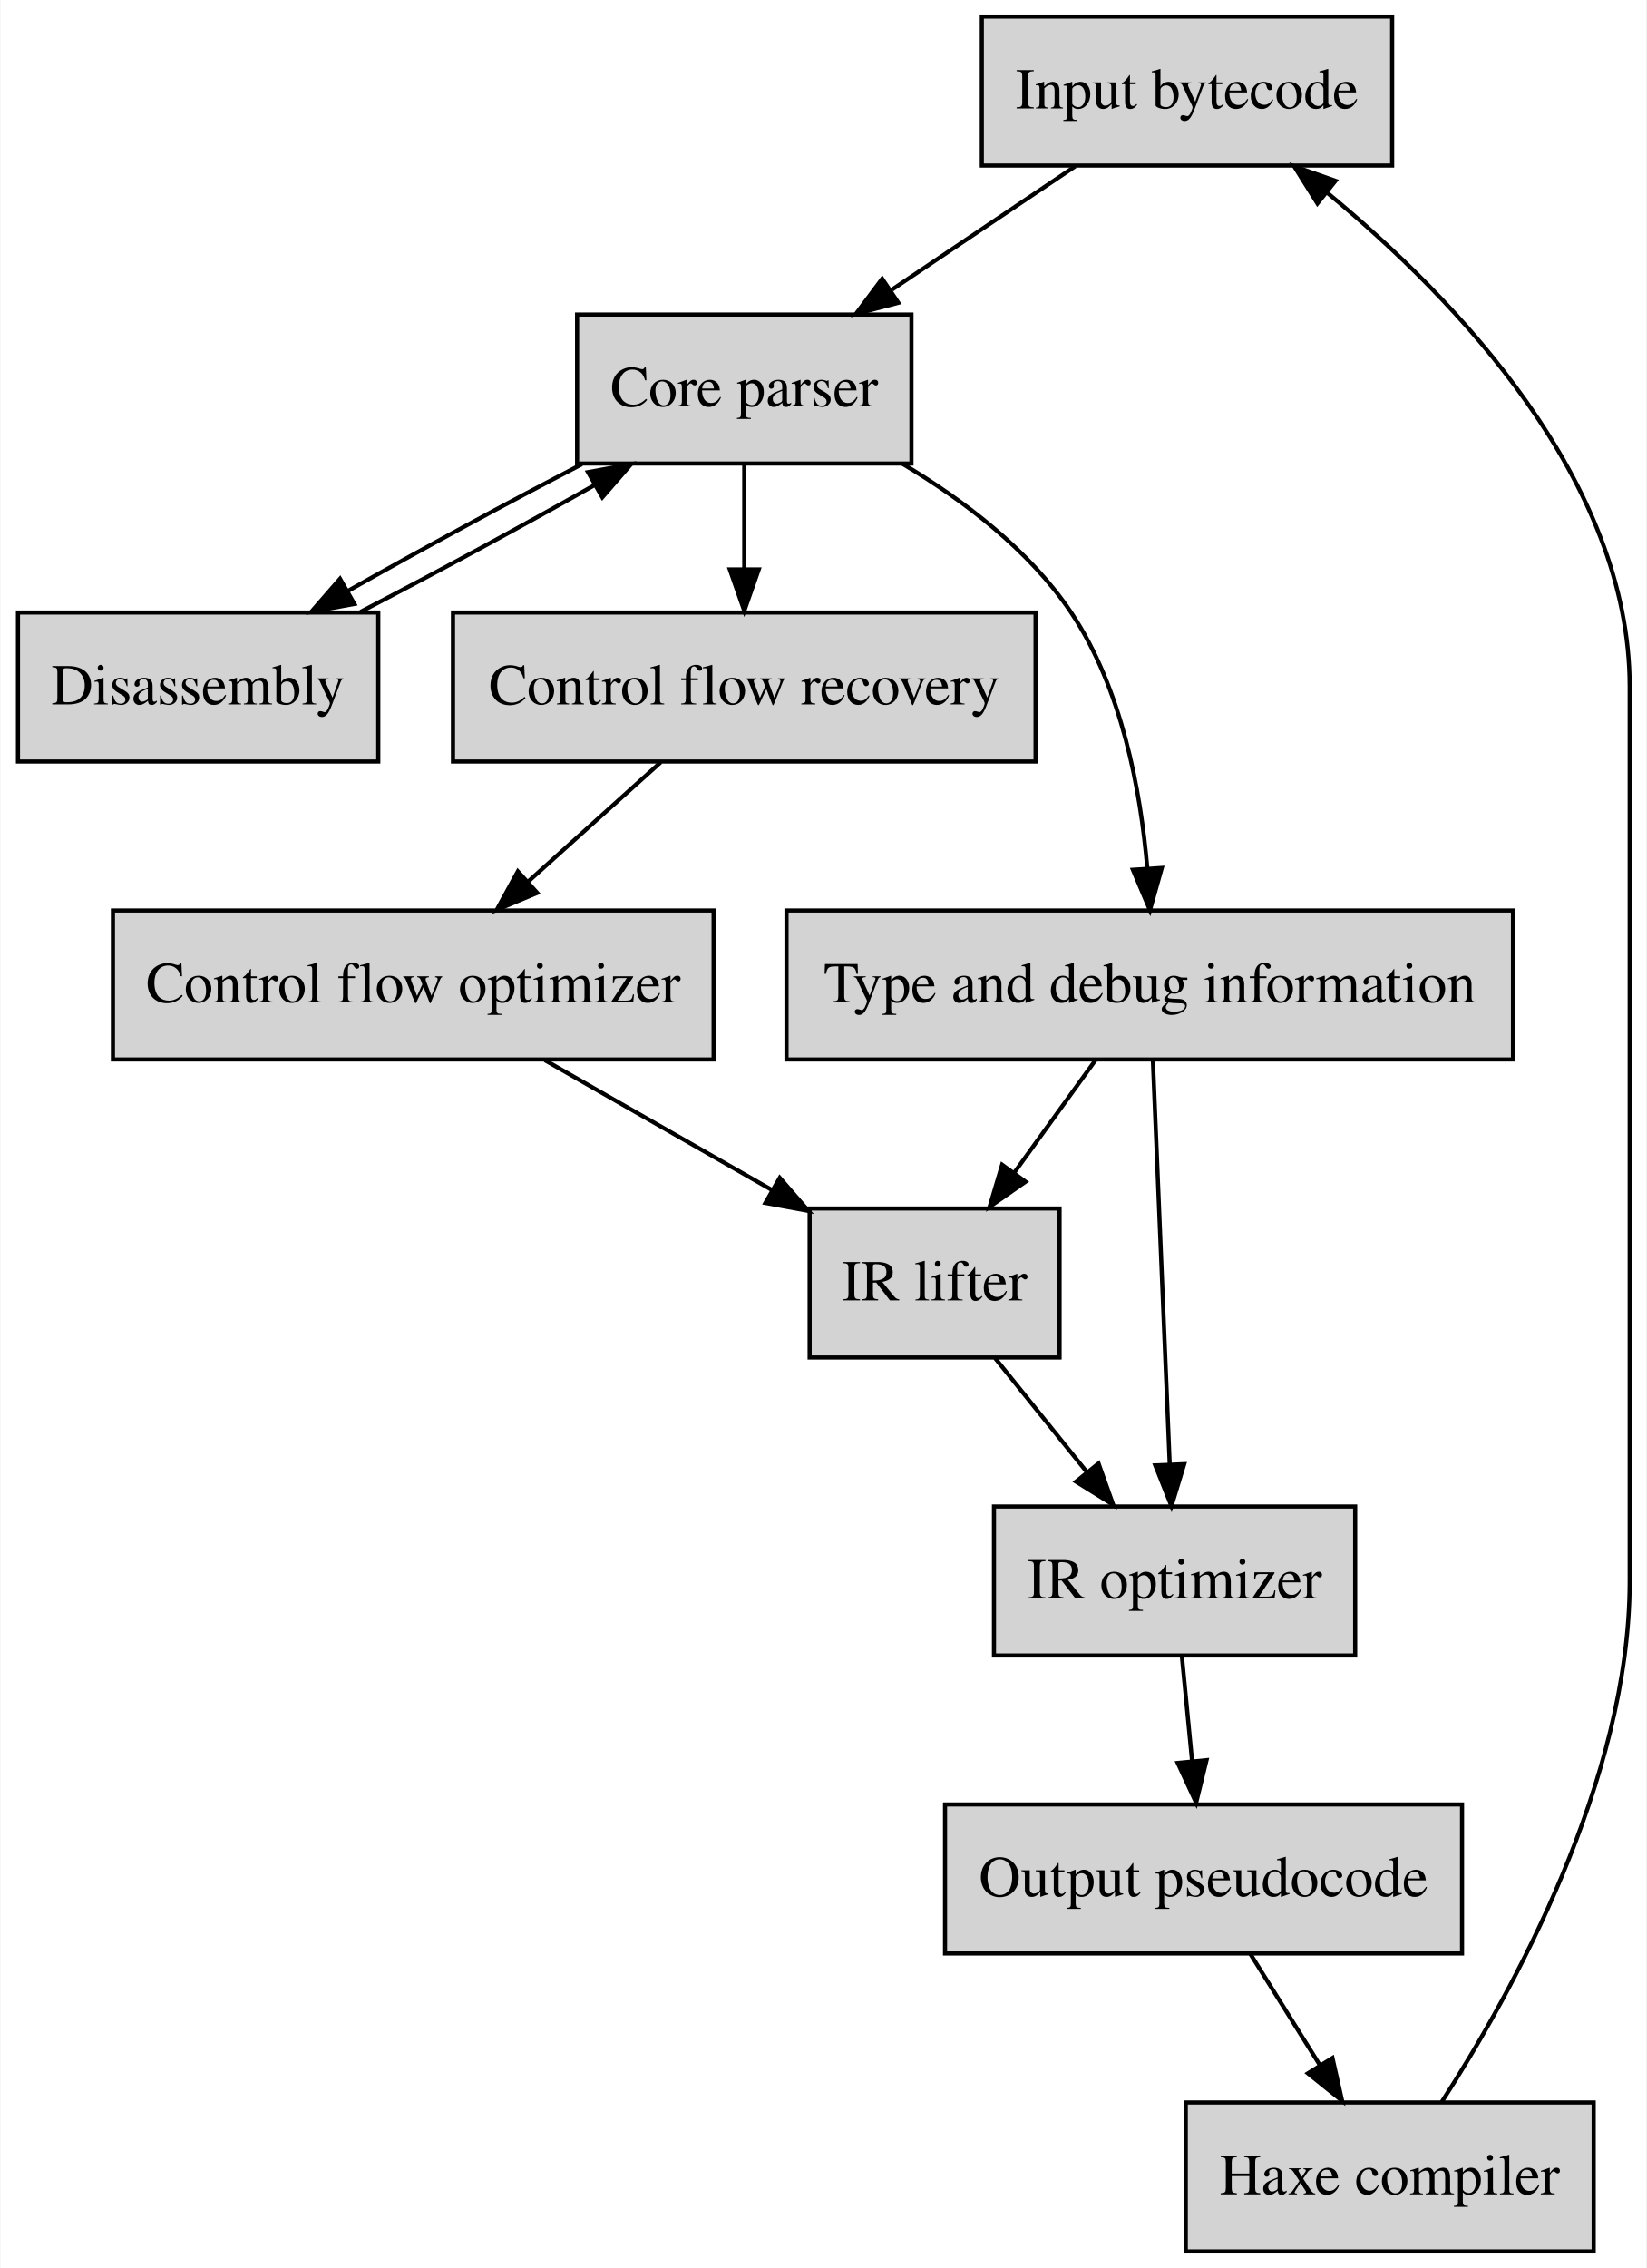
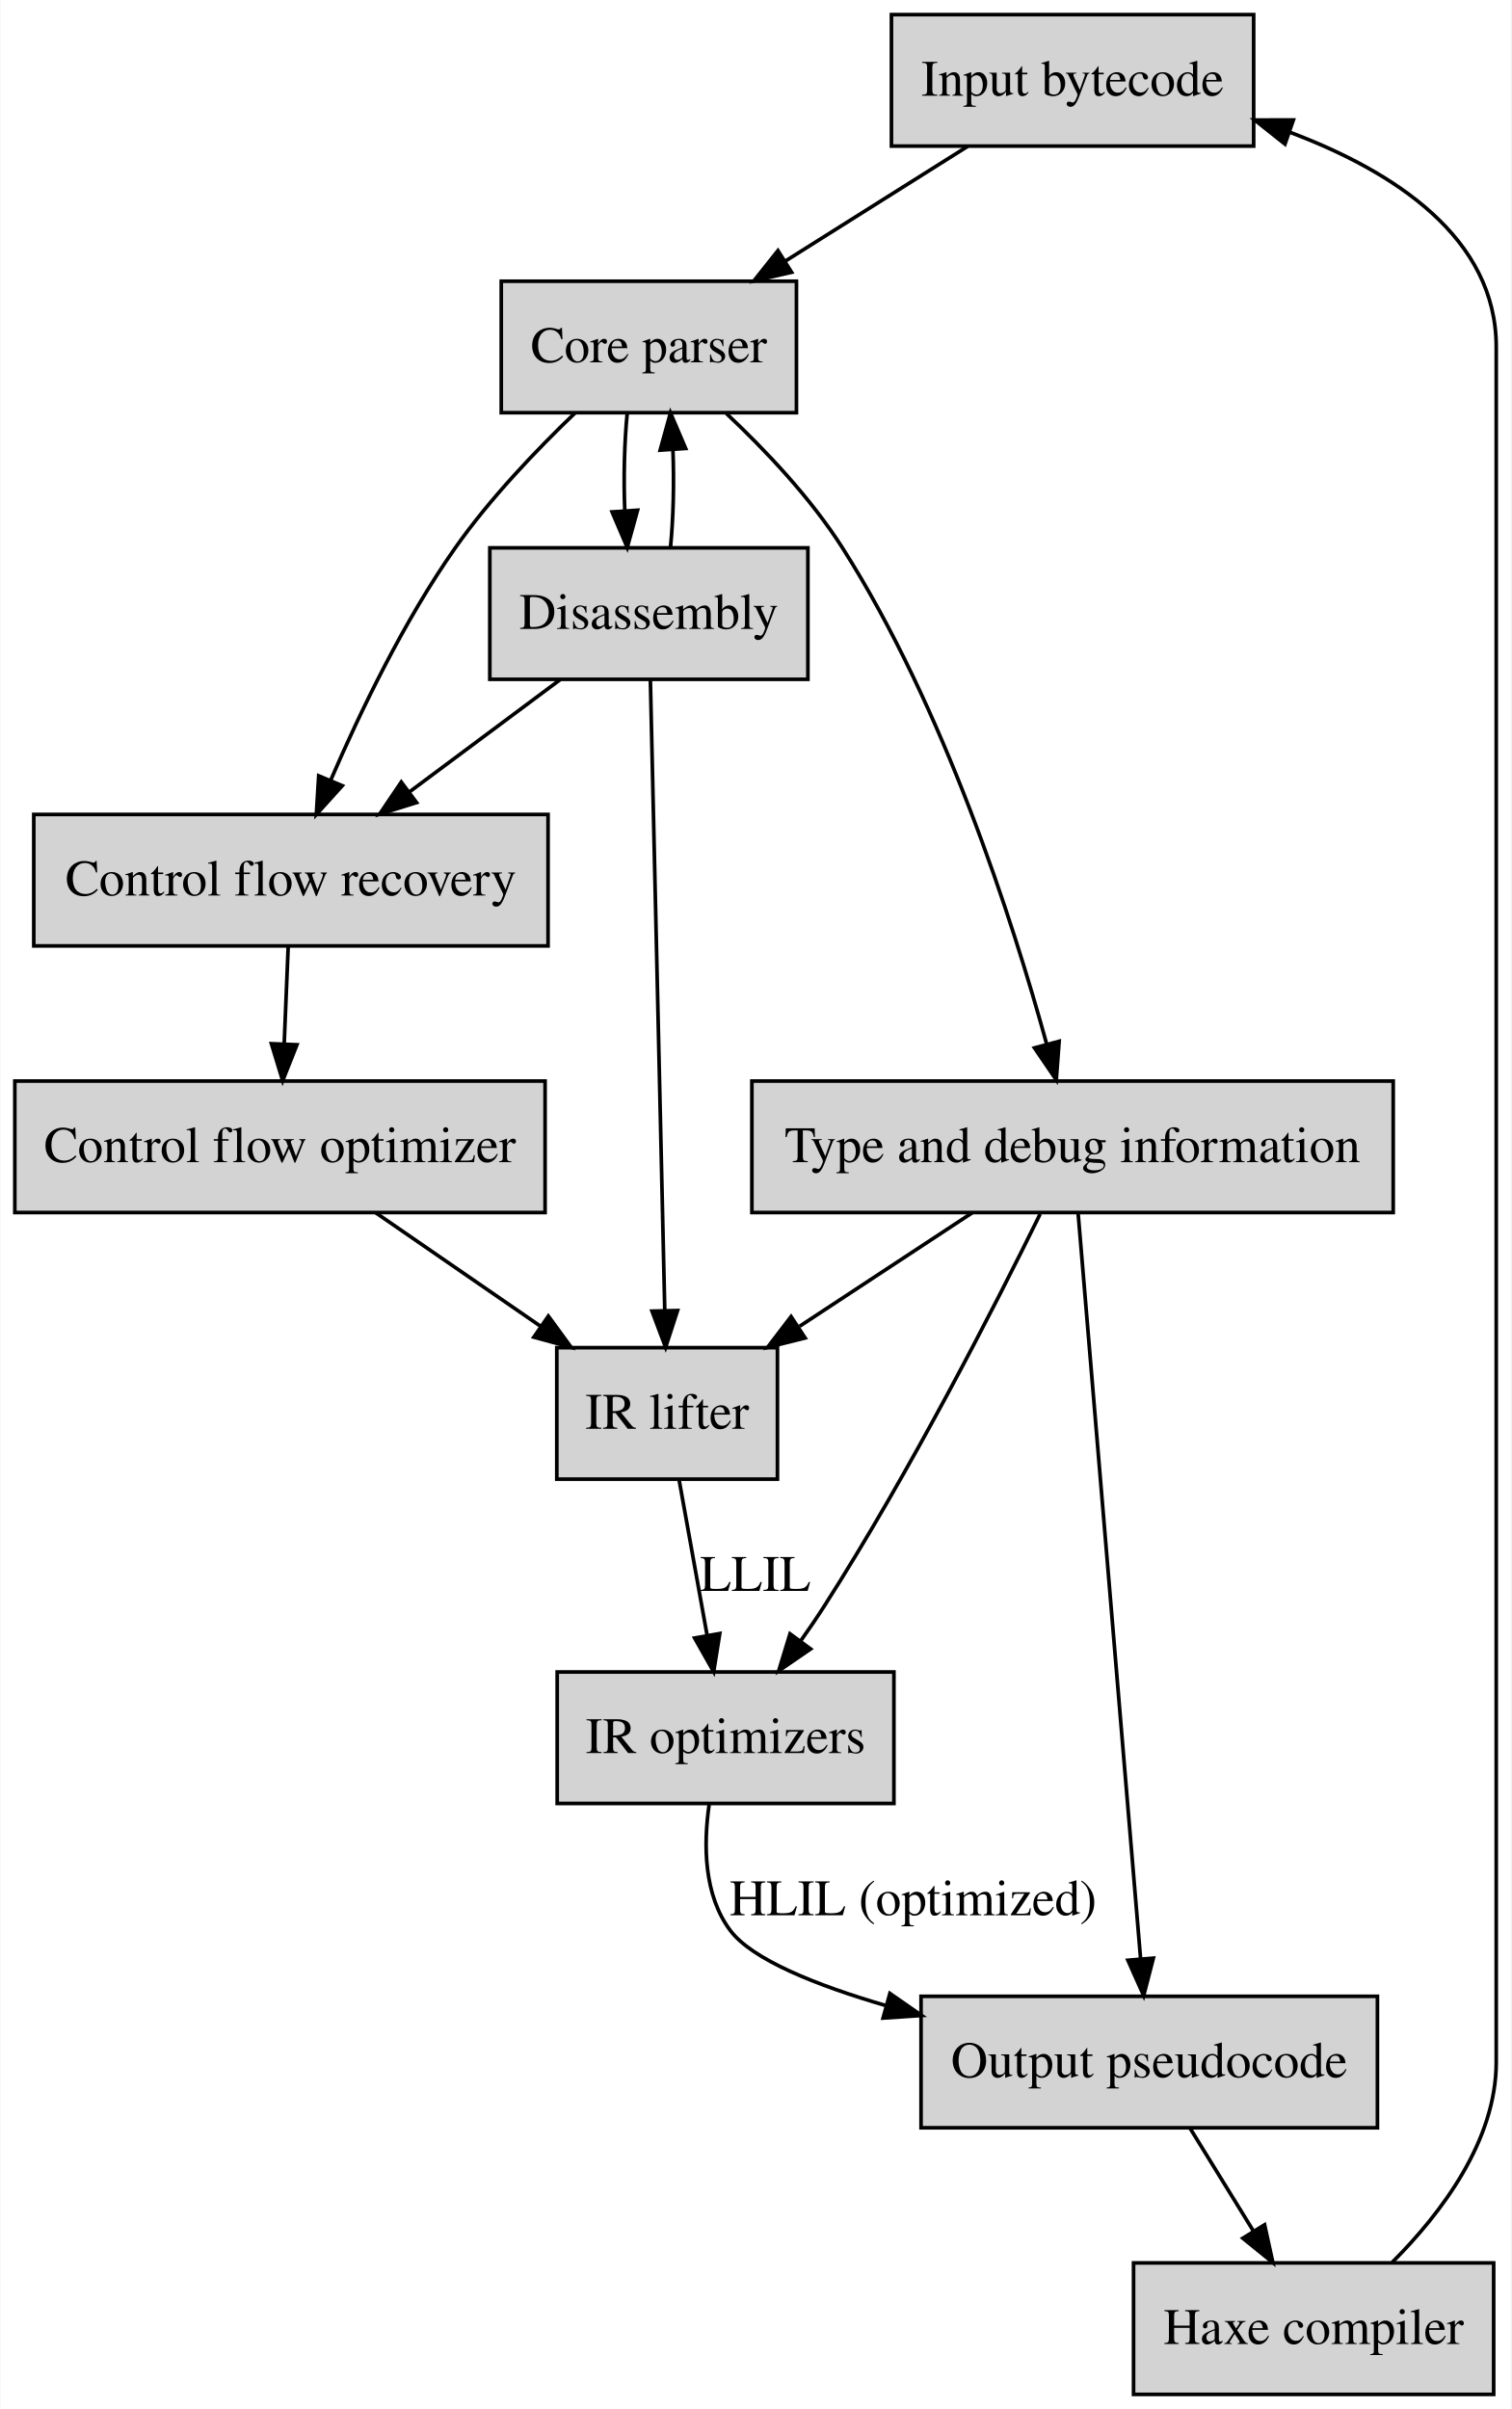
- <svg xmlns="http://www.w3.org/2000/svg" width="398pt" height="548pt" viewBox="0.00 0.00 397.77 548.00">
-   <g id="graph0" class="graph" transform="scale(1 1) rotate(0) translate(4 544)">
-     <polygon fill="#ffffff" stroke="transparent" points="-4,4 -4,-544 393.771,-544 393.771,4 -4,4" />
+ <svg xmlns="http://www.w3.org/2000/svg" width="414pt" height="660pt" viewBox="0.00 0.00 413.54 659.60">
+   <g id="graph0" class="graph" transform="scale(1 1) rotate(0) translate(4 655.6)">
+     <polygon fill="#ffffff" stroke="transparent" points="-4,4 -4,-655.6 409.544,-655.6 409.544,4 -4,4" />
    <g id="node1" class="node">
-       <polygon fill="#d3d3d3" stroke="#000000" points="332.357,-540 233.184,-540 233.184,-504 332.357,-504 332.357,-540" />
-       <text text-anchor="middle" x="282.771" y="-517.8" font-family="Times,serif" font-size="14.00" fill="#000000">Input bytecode</text>
+       <polygon fill="#d3d3d3" stroke="#000000" points="339.131,-651.6 239.958,-651.6 239.958,-615.6 339.131,-615.6 339.131,-651.6" />
+       <text text-anchor="middle" x="289.544" y="-629.4" font-family="Times,serif" font-size="14.00" fill="#000000">Input bytecode</text>
    </g>
    <g id="node2" class="node">
-       <polygon fill="#d3d3d3" stroke="#000000" points="216.178,-468 135.364,-468 135.364,-432 216.178,-432 216.178,-468" />
-       <text text-anchor="middle" x="175.771" y="-445.8" font-family="Times,serif" font-size="14.00" fill="#000000">Core parser</text>
+       <polygon fill="#d3d3d3" stroke="#000000" points="213.951,-578.6 133.137,-578.6 133.137,-542.6 213.951,-542.6 213.951,-578.6" />
+       <text text-anchor="middle" x="173.544" y="-556.4" font-family="Times,serif" font-size="14.00" fill="#000000">Core parser</text>
    </g>
    <g id="edge1" class="edge">
-       <path fill="none" stroke="#000000" d="M255.77,-503.831C242.338,-494.793 225.923,-483.748 211.467,-474.02" />
-       <polygon fill="#000000" stroke="#000000" points="213.013,-470.842 202.763,-468.163 209.105,-476.649 213.013,-470.842" />
+       <path fill="none" stroke="#000000" d="M260.87,-615.555C245.812,-606.079 227.176,-594.351 210.991,-584.166" />
+       <polygon fill="#000000" stroke="#000000" points="212.618,-581.054 202.291,-578.69 208.89,-586.979 212.618,-581.054" />
    </g>
    <g id="node3" class="node">
-       <polygon fill="#d3d3d3" stroke="#000000" points="87.313,-396 .228,-396 .228,-360 87.313,-360 87.313,-396" />
-       <text text-anchor="middle" x="43.771" y="-373.8" font-family="Times,serif" font-size="14.00" fill="#000000">Disassembly</text>
+       <polygon fill="#d3d3d3" stroke="#000000" points="217.087,-505.6 130.002,-505.6 130.002,-469.6 217.087,-469.6 217.087,-505.6" />
+       <text text-anchor="middle" x="173.544" y="-483.4" font-family="Times,serif" font-size="14.00" fill="#000000">Disassembly</text>
    </g>
    <g id="edge2" class="edge">
-       <path fill="none" stroke="#000000" d="M136.509,-431.831C118.563,-422.537 97.5,-411.121 79.943,-401.197" />
-       <polygon fill="#000000" stroke="#000000" points="81.538,-398.077 71.117,-396.163 78.07,-404.158 81.538,-398.077" />
+       <path fill="none" stroke="#000000" d="M167.629,-542.555C166.83,-534.483 166.605,-524.776 166.952,-515.782" />
+       <polygon fill="#000000" stroke="#000000" points="170.452,-515.901 167.624,-505.69 163.468,-515.436 170.452,-515.901" />
    </g>
    <g id="node4" class="node">
-       <polygon fill="#d3d3d3" stroke="#000000" points="246.173,-396 105.369,-396 105.369,-360 246.173,-360 246.173,-396" />
-       <text text-anchor="middle" x="175.771" y="-373.8" font-family="Times,serif" font-size="14.00" fill="#000000">Control flow recovery</text>
+       <polygon fill="#d3d3d3" stroke="#000000" points="145.946,-432.6 5.142,-432.6 5.142,-396.6 145.946,-396.6 145.946,-432.6" />
+       <text text-anchor="middle" x="75.544" y="-410.4" font-family="Times,serif" font-size="14.00" fill="#000000">Control flow recovery</text>
    </g>
    <g id="edge4" class="edge">
-       <path fill="none" stroke="#000000" d="M175.771,-431.831C175.771,-424.131 175.771,-414.974 175.771,-406.417" />
-       <polygon fill="#000000" stroke="#000000" points="179.271,-406.413 175.771,-396.413 172.271,-406.413 179.271,-406.413" />
+       <path fill="none" stroke="#000000" d="M153.349,-542.538C142.736,-532.373 130.005,-519.049 120.544,-505.6 106.533,-485.683 94.537,-460.757 86.463,-442.031" />
+       <polygon fill="#000000" stroke="#000000" points="89.602,-440.464 82.501,-432.6 83.148,-443.175 89.602,-440.464" />
    </g>
    <g id="node5" class="node">
-       <polygon fill="#d3d3d3" stroke="#000000" points="361.565,-324 185.976,-324 185.976,-288 361.565,-288 361.565,-324" />
-       <text text-anchor="middle" x="273.771" y="-301.8" font-family="Times,serif" font-size="14.00" fill="#000000">Type and debug information</text>
+       <polygon fill="#d3d3d3" stroke="#000000" points="377.339,-359.6 201.75,-359.6 201.75,-323.6 377.339,-323.6 377.339,-359.6" />
+       <text text-anchor="middle" x="289.544" y="-337.4" font-family="Times,serif" font-size="14.00" fill="#000000">Type and debug information</text>
    </g>
    <g id="edge7" class="edge">
-       <path fill="none" stroke="#000000" d="M214.041,-431.92C228.885,-423.075 244.702,-411.051 254.771,-396 267.001,-377.719 271.571,-353.057 273.183,-334.172" />
-       <polygon fill="#000000" stroke="#000000" points="276.683,-334.282 273.815,-324.082 269.697,-333.844 276.683,-334.282" />
+       <path fill="none" stroke="#000000" d="M194.766,-542.386C205.413,-532.379 217.857,-519.248 226.544,-505.6 254.447,-461.761 273.114,-403.634 282.48,-369.655" />
+       <polygon fill="#000000" stroke="#000000" points="285.879,-370.493 285.088,-359.927 279.118,-368.68 285.879,-370.493" />
    </g>
    <g id="edge3" class="edge">
-       <path fill="none" stroke="#000000" d="M83.021,-396.163C100.966,-405.457 122.029,-416.872 139.587,-426.797" />
-       <polygon fill="#000000" stroke="#000000" points="137.994,-429.917 148.414,-431.831 141.462,-423.837 137.994,-429.917" />
+       <path fill="none" stroke="#000000" d="M179.464,-505.69C180.261,-513.769 180.484,-523.477 180.134,-532.469" />
+       <polygon fill="#000000" stroke="#000000" points="176.635,-532.344 179.46,-542.555 183.619,-532.811 176.635,-532.344" />
+     </g>
+     <g id="edge14" class="edge">
+       <path fill="none" stroke="#000000" d="M149.32,-469.555C136.834,-460.255 121.436,-448.784 107.942,-438.733" />
+       <polygon fill="#000000" stroke="#000000" points="109.94,-435.857 99.83,-432.69 105.759,-441.471 109.94,-435.857" />
+     </g>
+     <g id="node7" class="node">
+       <polygon fill="#d3d3d3" stroke="#000000" points="208.75,-286.6 148.339,-286.6 148.339,-250.6 208.75,-250.6 208.75,-286.6" />
+       <text text-anchor="middle" x="178.544" y="-264.4" font-family="Times,serif" font-size="14.00" fill="#000000">IR lifter</text>
+     </g>
+     <g id="edge15" class="edge">
+       <path fill="none" stroke="#000000" d="M173.962,-469.305C174.835,-431.046 176.86,-342.362 177.901,-296.774" />
+       <polygon fill="#000000" stroke="#000000" points="181.402,-296.766 178.131,-286.689 174.404,-296.606 181.402,-296.766" />
    </g>
    <g id="node6" class="node">
-       <polygon fill="#d3d3d3" stroke="#000000" points="168.359,-324 23.182,-324 23.182,-288 168.359,-288 168.359,-324" />
-       <text text-anchor="middle" x="95.771" y="-301.8" font-family="Times,serif" font-size="14.00" fill="#000000">Control flow optimizer</text>
+       <polygon fill="#d3d3d3" stroke="#000000" points="145.133,-359.6 -.044,-359.6 -.044,-323.6 145.133,-323.6 145.133,-359.6" />
+       <text text-anchor="middle" x="72.544" y="-337.4" font-family="Times,serif" font-size="14.00" fill="#000000">Control flow optimizer</text>
    </g>
    <g id="edge5" class="edge">
-       <path fill="none" stroke="#000000" d="M155.583,-359.831C145.919,-351.134 134.191,-340.578 123.689,-331.127" />
-       <polygon fill="#000000" stroke="#000000" points="125.726,-328.251 115.952,-324.163 121.043,-333.454 125.726,-328.251" />
-     </g>
-     <g id="node7" class="node">
-       <polygon fill="#d3d3d3" stroke="#000000" points="251.976,-252 191.565,-252 191.565,-216 251.976,-216 251.976,-252" />
-       <text text-anchor="middle" x="221.771" y="-229.8" font-family="Times,serif" font-size="14.00" fill="#000000">IR lifter</text>
+       <path fill="none" stroke="#000000" d="M74.803,-396.555C74.471,-388.483 74.072,-378.776 73.702,-369.782" />
+       <polygon fill="#000000" stroke="#000000" points="77.195,-369.538 73.288,-359.69 70.201,-369.826 77.195,-369.538" />
    </g>
    <g id="edge8" class="edge">
-       <path fill="none" stroke="#000000" d="M260.649,-287.831C254.721,-279.623 247.598,-269.761 241.077,-260.732" />
-       <polygon fill="#000000" stroke="#000000" points="243.762,-258.471 235.069,-252.413 238.087,-262.569 243.762,-258.471" />
+       <path fill="none" stroke="#000000" d="M262.106,-323.555C247.831,-314.167 230.194,-302.568 214.808,-292.449" />
+       <polygon fill="#000000" stroke="#000000" points="216.33,-289.261 206.052,-286.69 212.483,-295.11 216.33,-289.261" />
    </g>
    <g id="node8" class="node">
-       <polygon fill="#d3d3d3" stroke="#000000" points="323.42,-180 236.121,-180 236.121,-144 323.42,-144 323.42,-180" />
-       <text text-anchor="middle" x="279.771" y="-157.8" font-family="Times,serif" font-size="14.00" fill="#000000">IR optimizer</text>
+       <polygon fill="#d3d3d3" stroke="#000000" points="240.639,-197.8 148.449,-197.8 148.449,-161.8 240.639,-161.8 240.639,-197.8" />
+       <text text-anchor="middle" x="194.544" y="-175.6" font-family="Times,serif" font-size="14.00" fill="#000000">IR optimizers</text>
    </g>
    <g id="edge10" class="edge">
-       <path fill="none" stroke="#000000" d="M274.531,-287.762C275.554,-263.201 277.385,-219.247 278.589,-190.354" />
-       <polygon fill="#000000" stroke="#000000" points="282.098,-190.227 279.017,-180.09 275.104,-189.935 282.098,-190.227" />
+       <path fill="none" stroke="#000000" d="M280.676,-323.204C268.411,-298.259 245.106,-252.598 221.544,-215.8 219.53,-212.654 217.326,-209.428 215.074,-206.261" />
+       <polygon fill="#000000" stroke="#000000" points="217.833,-204.104 209.097,-198.111 212.189,-208.244 217.833,-204.104" />
+     </g>
+     <g id="node9" class="node">
+       <polygon fill="#d3d3d3" stroke="#000000" points="373.021,-109 248.067,-109 248.067,-73 373.021,-73 373.021,-109" />
+       <text text-anchor="middle" x="310.544" y="-86.8" font-family="Times,serif" font-size="14.00" fill="#000000">Output pseudocode</text>
+     </g>
+     <g id="edge16" class="edge">
+       <path fill="none" stroke="#000000" d="M291.055,-323.577C294.663,-280.515 303.809,-171.372 308.166,-119.379" />
+       <polygon fill="#000000" stroke="#000000" points="311.672,-119.453 309.019,-109.196 304.697,-118.869 311.672,-119.453" />
    </g>
    <g id="edge6" class="edge">
-       <path fill="none" stroke="#000000" d="M127.566,-287.831C144.204,-278.324 164.726,-266.597 182.365,-256.518" />
-       <polygon fill="#000000" stroke="#000000" points="184.344,-259.418 191.29,-251.418 180.871,-253.34 184.344,-259.418" />
+       <path fill="none" stroke="#000000" d="M98.746,-323.555C112.379,-314.167 129.221,-302.568 143.914,-292.449" />
+       <polygon fill="#000000" stroke="#000000" points="146.025,-295.245 152.276,-286.69 142.055,-289.48 146.025,-295.245" />
    </g>
    <g id="edge9" class="edge">
-       <path fill="none" stroke="#000000" d="M236.406,-215.831C243.087,-207.539 251.127,-197.557 258.461,-188.453" />
-       <polygon fill="#000000" stroke="#000000" points="261.39,-190.397 264.938,-180.413 255.939,-186.005 261.39,-190.397" />
-     </g>
-     <g id="node9" class="node">
-       <polygon fill="#d3d3d3" stroke="#000000" points="349.248,-108 224.294,-108 224.294,-72 349.248,-72 349.248,-108" />
-       <text text-anchor="middle" x="286.771" y="-85.8" font-family="Times,serif" font-size="14.00" fill="#000000">Output pseudocode</text>
+       <path fill="none" stroke="#000000" d="M181.859,-250.201C184.062,-237.975 186.997,-221.689 189.488,-207.86" />
+       <polygon fill="#000000" stroke="#000000" points="192.959,-208.334 191.288,-197.872 186.07,-207.093 192.959,-208.334" />
+       <text text-anchor="middle" x="202.703" y="-220" font-family="Times,serif" font-size="14.00" fill="#000000">LLIL</text>
    </g>
    <g id="edge11" class="edge">
-       <path fill="none" stroke="#000000" d="M281.537,-143.831C282.286,-136.131 283.176,-126.974 284.008,-118.417" />
-       <polygon fill="#000000" stroke="#000000" points="287.496,-118.705 284.981,-108.413 280.529,-118.028 287.496,-118.705" />
+       <path fill="none" stroke="#000000" d="M190.044,-161.441C188.453,-150.402 188.575,-136.667 195.859,-127 201.822,-119.087 219.142,-112.091 238.572,-106.42" />
+       <polygon fill="#000000" stroke="#000000" points="239.535,-109.785 248.239,-103.745 237.668,-103.039 239.535,-109.785" />
+       <text text-anchor="middle" x="245.887" y="-131.2" font-family="Times,serif" font-size="14.00" fill="#000000">HLIL (optimized)</text>
    </g>
    <g id="node10" class="node">
-       <polygon fill="#d3d3d3" stroke="#000000" points="381.068,-36 282.473,-36 282.473,0 381.068,0 381.068,-36" />
-       <text text-anchor="middle" x="331.771" y="-13.8" font-family="Times,serif" font-size="14.00" fill="#000000">Haxe compiler</text>
+       <polygon fill="#d3d3d3" stroke="#000000" points="404.842,-36 306.247,-36 306.247,0 404.842,0 404.842,-36" />
+       <text text-anchor="middle" x="355.544" y="-13.8" font-family="Times,serif" font-size="14.00" fill="#000000">Haxe compiler</text>
    </g>
    <g id="edge12" class="edge">
-       <path fill="none" stroke="#000000" d="M298.126,-71.831C303.203,-63.708 309.293,-53.964 314.888,-45.012" />
-       <polygon fill="#000000" stroke="#000000" points="317.93,-46.748 320.262,-36.413 311.994,-43.038 317.93,-46.748" />
+       <path fill="none" stroke="#000000" d="M321.668,-72.955C326.914,-64.444 333.281,-54.117 339.072,-44.722" />
+       <polygon fill="#000000" stroke="#000000" points="342.125,-46.44 344.393,-36.09 336.166,-42.766 342.125,-46.44" />
    </g>
    <g id="edge13" class="edge">
-       <path fill="none" stroke="#000000" d="M344.356,-36.152C361.414,-62.576 389.771,-113.757 389.771,-162 389.771,-378 389.771,-378 389.771,-378 389.771,-427.749 348.117,-471.476 316.787,-497.329" />
-       <polygon fill="#000000" stroke="#000000" points="314.293,-494.842 308.672,-503.823 318.667,-500.307 314.293,-494.842" />
+       <path fill="none" stroke="#000000" d="M377.039,-36.135C390.591,-49.678 405.544,-69.494 405.544,-91 405.544,-560.6 405.544,-560.6 405.544,-560.6 405.544,-590.529 377.541,-608.671 349.052,-619.383" />
+       <polygon fill="#000000" stroke="#000000" points="347.706,-616.145 339.412,-622.737 350.007,-622.757 347.706,-616.145" />
    </g>
  </g>
</svg>
